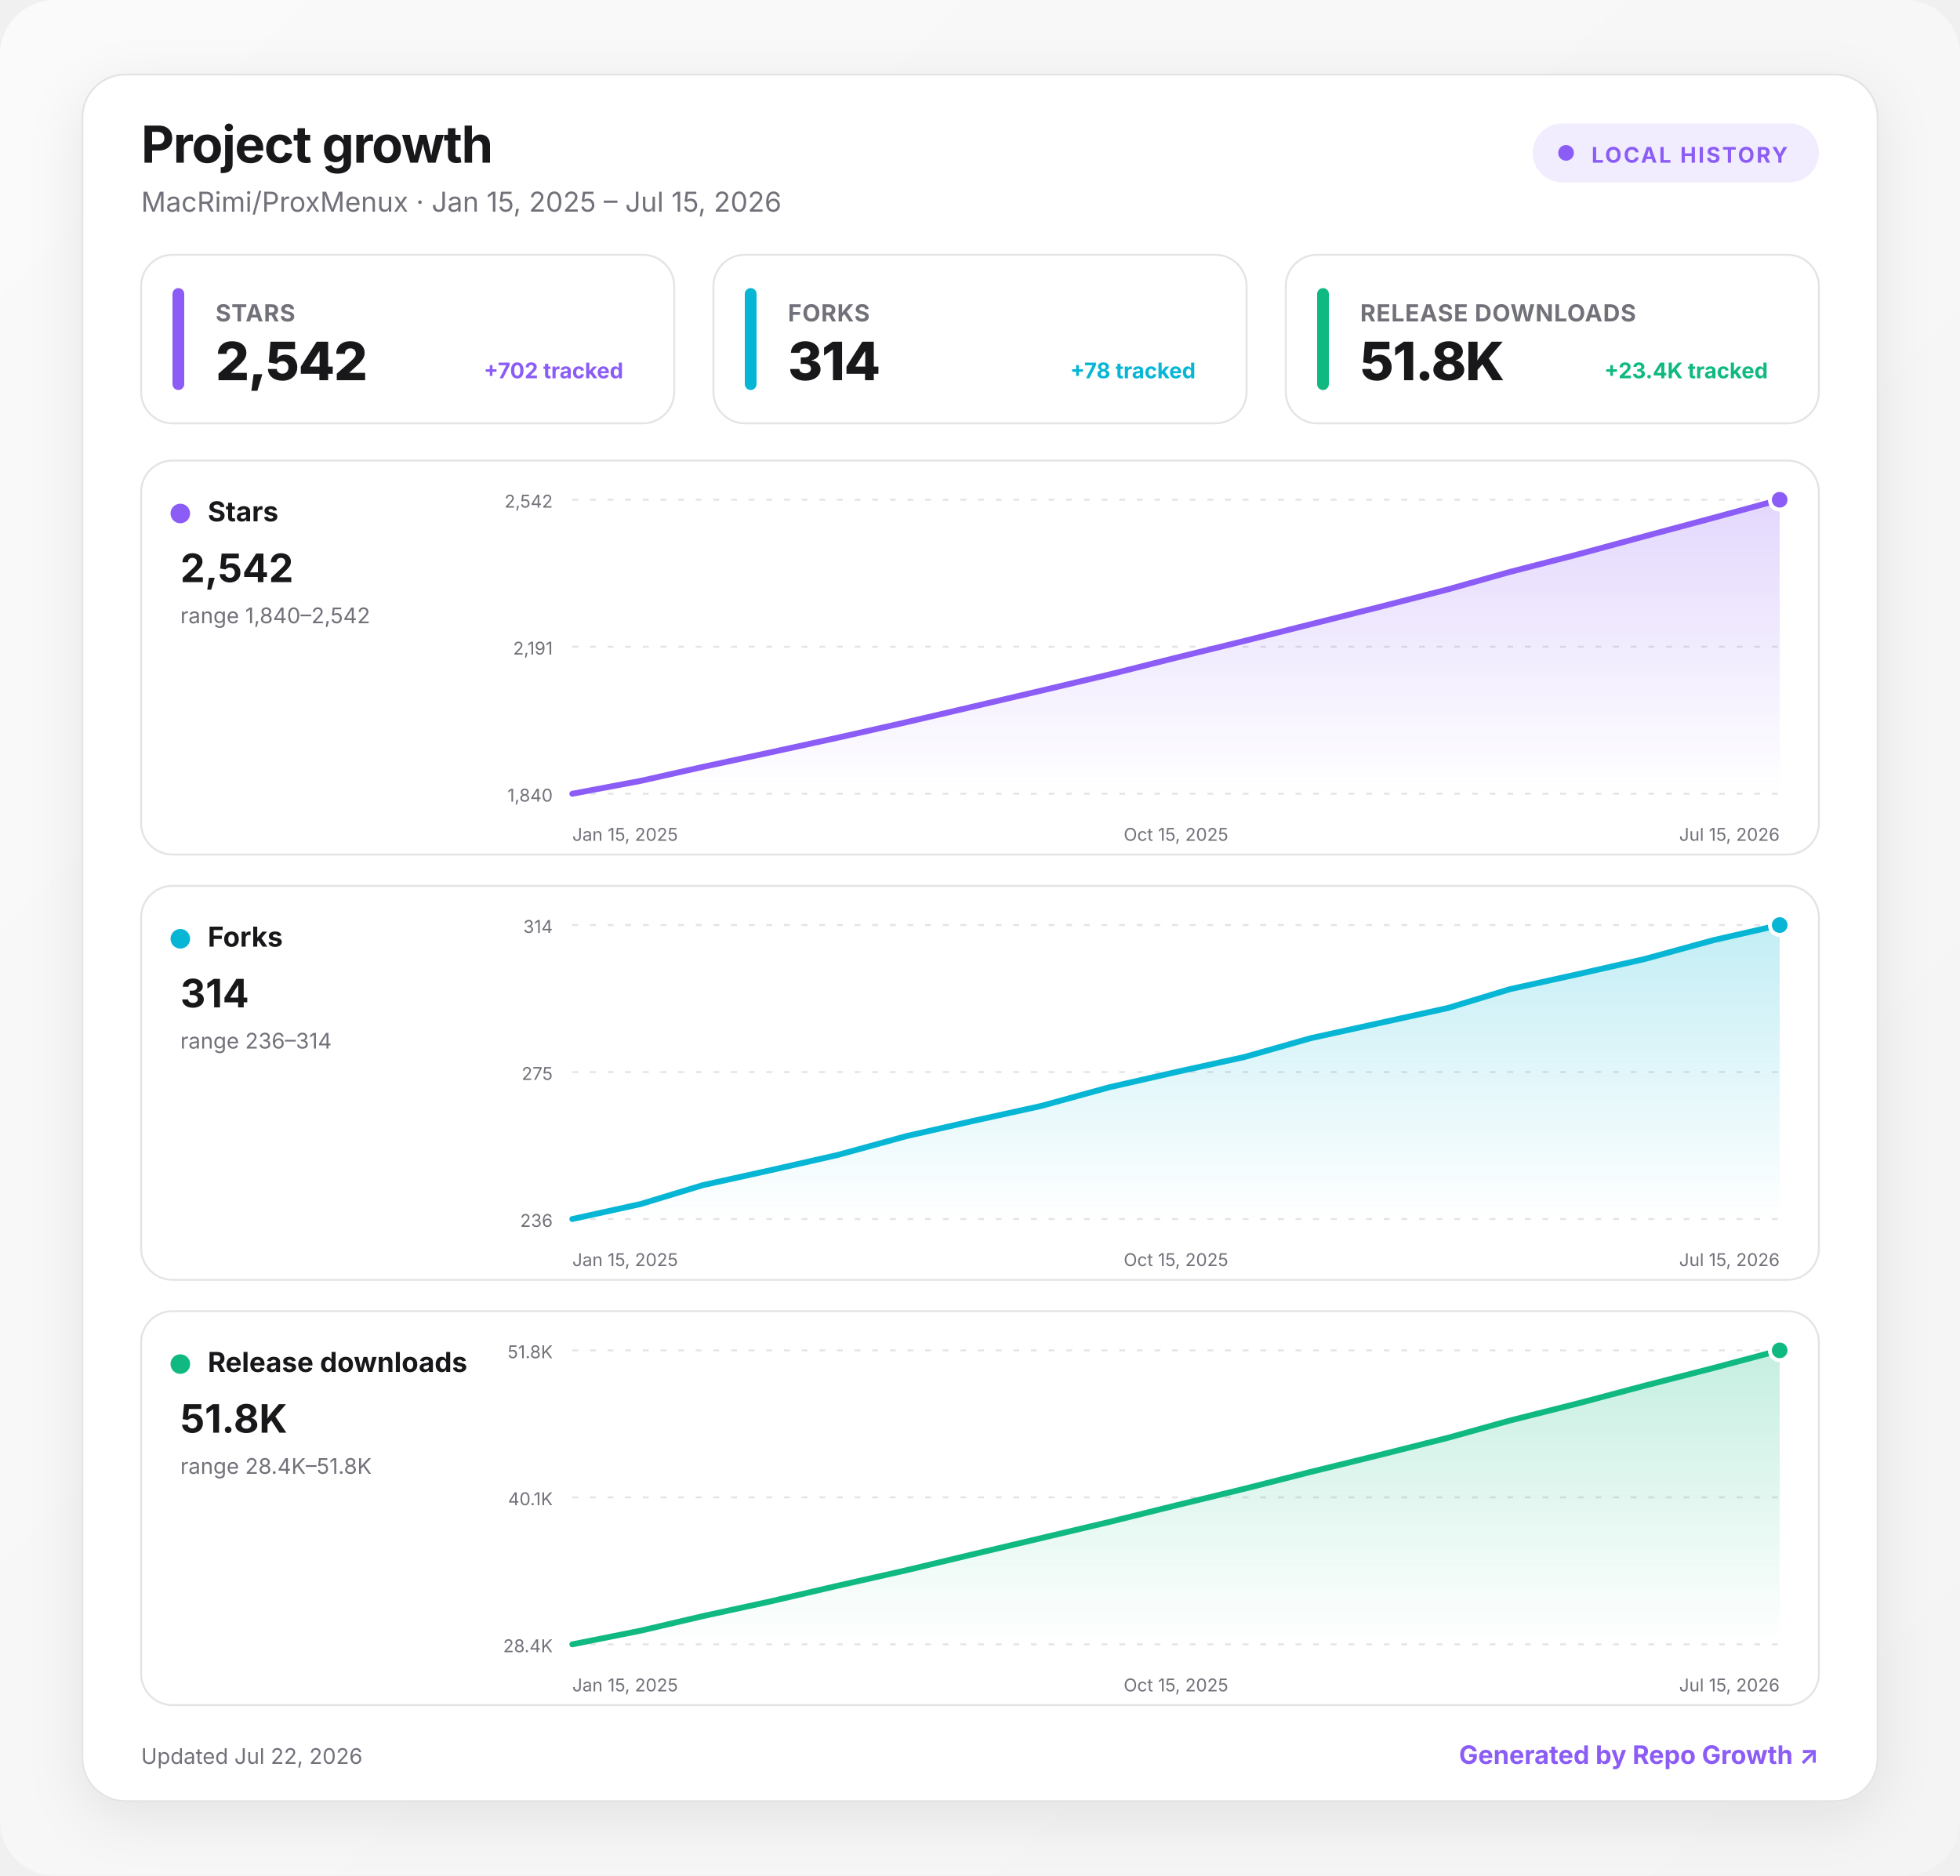
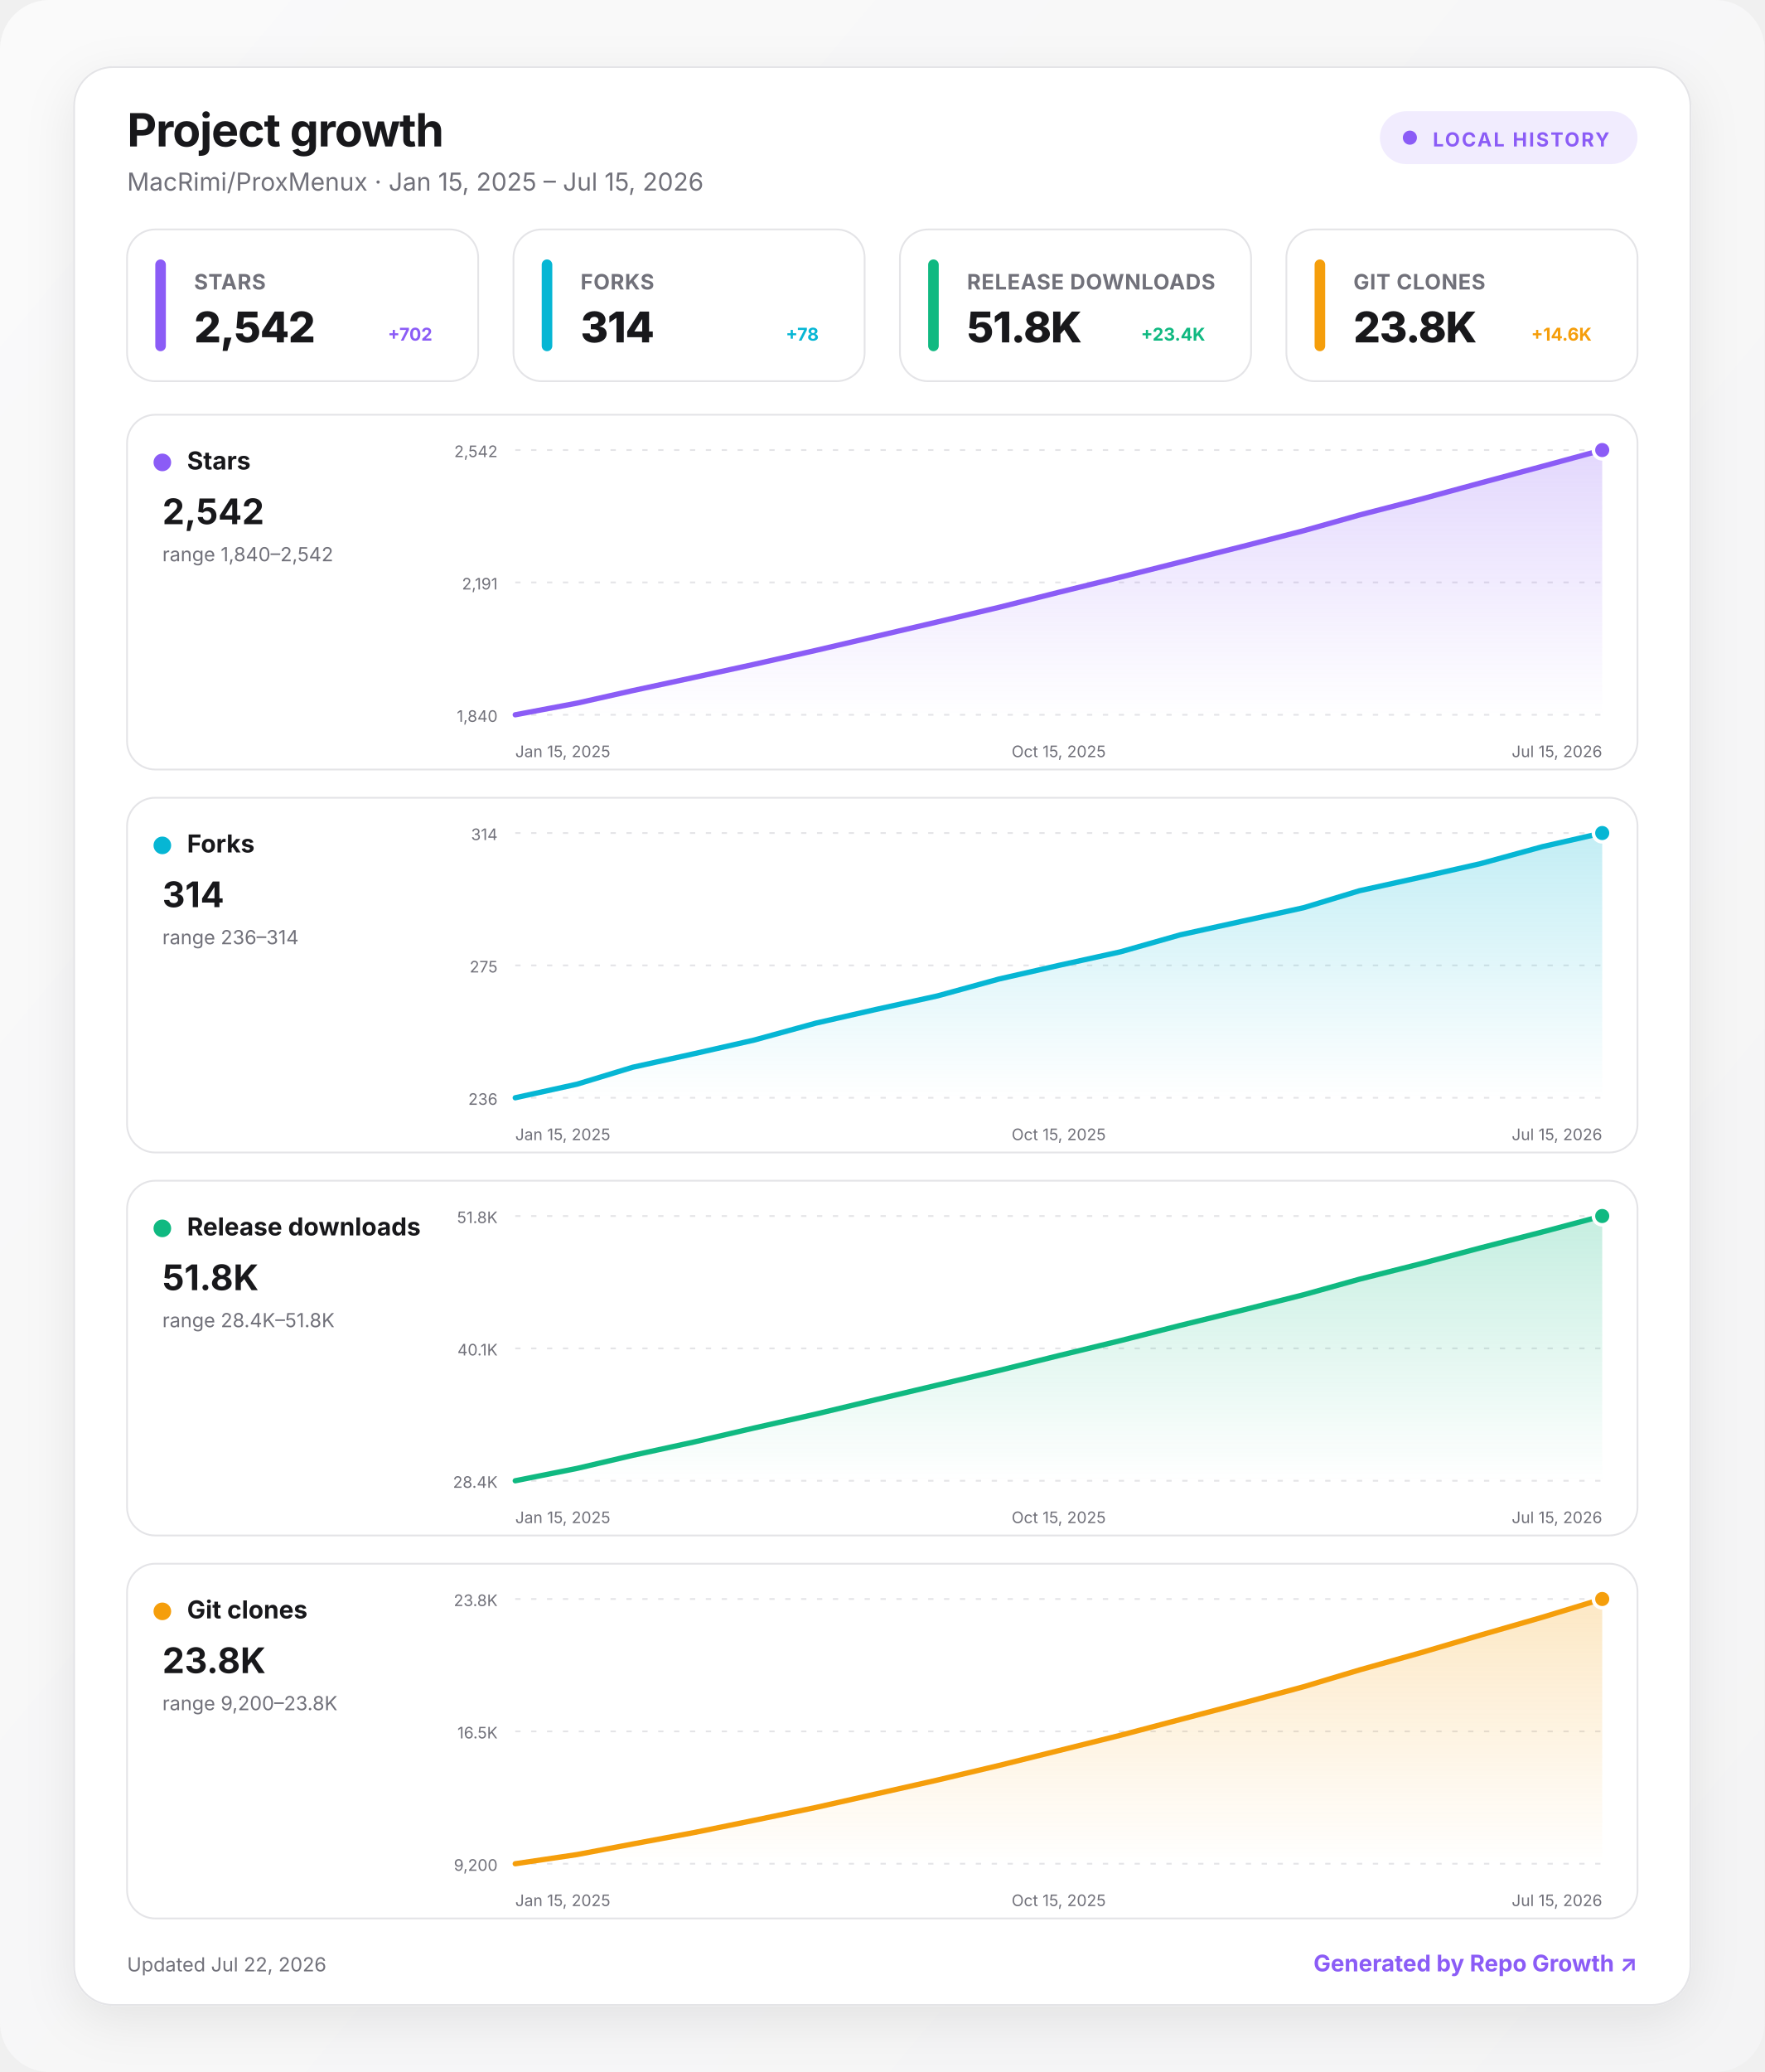
- <svg xmlns="http://www.w3.org/2000/svg" width="1000" height="957" viewBox="0 0 1000 957" role="img" aria-labelledby="title desc">
+ <svg xmlns="http://www.w3.org/2000/svg" width="1000" height="1174" viewBox="0 0 1000 1174" role="img" aria-labelledby="title desc">
  <defs>
    <linearGradient id="background" x1="0" y1="0" x2="1" y2="1">
      <stop offset="0" stop-color="#fafafa" />
      <stop offset="1" stop-color="#f4f4f5" />
    </linearGradient>
    <linearGradient id="fill-stars" x1="0" y1="0" x2="0" y2="1">
      <stop offset="0" stop-color="#8b5cf6" stop-opacity=".24" />
      <stop offset="1" stop-color="#8b5cf6" stop-opacity="0" />
    </linearGradient>
    <linearGradient id="fill-forks" x1="0" y1="0" x2="0" y2="1">
      <stop offset="0" stop-color="#06b6d4" stop-opacity=".24" />
      <stop offset="1" stop-color="#06b6d4" stop-opacity="0" />
    </linearGradient>
    <linearGradient id="fill-downloads" x1="0" y1="0" x2="0" y2="1">
      <stop offset="0" stop-color="#10b981" stop-opacity=".24" />
      <stop offset="1" stop-color="#10b981" stop-opacity="0" />
+     </linearGradient>
+     <linearGradient id="fill-clones" x1="0" y1="0" x2="0" y2="1">
+       <stop offset="0" stop-color="#f59e0b" stop-opacity=".24" />
+       <stop offset="1" stop-color="#f59e0b" stop-opacity="0" />
    </linearGradient>
    <filter id="shadow" x="-10%" y="-10%" width="120%" height="130%">
      <feDropShadow dx="0" dy="8" stdDeviation="14" flood-color="#18181b" flood-opacity=".08" />
    </filter>
    <style>
      :root { color-scheme: light dark; }
      .bg { fill: url(#background); }
      .surface { fill: #ffffff; stroke: #e4e4e7; }
      .panel { fill: #ffffff; stroke: #e4e4e7; }
      .primary { fill: #18181b; }
      .secondary { fill: #71717a; }
      .grid { stroke: #e4e4e7; }
      text { font-family: Inter, ui-sans-serif, system-ui, -apple-system, BlinkMacSystemFont, "Segoe UI", sans-serif; }
      @media (prefers-color-scheme: dark) {
        .bg { fill: #09090b; }
        .surface, .panel { fill: #111113; stroke: #27272a; }
        .primary { fill: #fafafa; }
        .secondary { fill: #a1a1aa; }
        .grid { stroke: #27272a; }
      }
    </style>
  </defs>
-   <rect class="bg" width="1000" height="957" rx="28" />
+   <rect class="bg" width="1000" height="1174" rx="28" />
  <g transform="translate(42 38)">
-     <rect x="0" y="0" width="916" height="881" rx="22" class="surface" filter="url(#shadow)" />
+     <rect x="0" y="0" width="916" height="1098" rx="22" class="surface" filter="url(#shadow)" />
    <text x="30" y="45" class="primary" font-size="26" font-weight="750" letter-spacing="-.5">Project growth</text>
    <text x="30" y="70" class="secondary" font-size="14">MacRimi/ProxMenux · Jan 15, 2025 – Jul 15, 2026</text>
    <g transform="translate(740 25)">
      <rect width="146" height="30" rx="15" fill="#8b5cf6" fill-opacity=".12" />
      <circle cx="17" cy="15" r="4" fill="#8b5cf6" />
      <text x="30" y="20" fill="#8b5cf6" font-size="11" font-weight="700" letter-spacing="1">LOCAL HISTORY</text>
    </g>
    <g transform="translate(30 92)">
-       <rect width="272" height="86" rx="16" class="panel" />
+       <rect width="199" height="86" rx="16" class="panel" />
      <rect x="16" y="17" width="6" height="52" rx="3" fill="#8b5cf6" />
      <text x="38" y="34" class="secondary" font-size="12" font-weight="650" letter-spacing=".3">STARS</text>
-       <text x="38" y="64" class="primary" font-size="27" font-weight="760" letter-spacing="-.5">2,542</text>
-       <text x="246" y="63" text-anchor="end" fill="#8b5cf6" font-size="11" font-weight="650">+702 tracked</text>
+       <text x="38" y="64" class="primary" font-size="24" font-weight="760" letter-spacing="-.5">2,542</text>
+       <text x="173" y="63" text-anchor="end" fill="#8b5cf6" font-size="10" font-weight="650">+702</text>
    </g>
-     <g transform="translate(322 92)">
-       <rect width="272" height="86" rx="16" class="panel" />
+     <g transform="translate(249 92)">
+       <rect width="199" height="86" rx="16" class="panel" />
      <rect x="16" y="17" width="6" height="52" rx="3" fill="#06b6d4" />
      <text x="38" y="34" class="secondary" font-size="12" font-weight="650" letter-spacing=".3">FORKS</text>
-       <text x="38" y="64" class="primary" font-size="27" font-weight="760" letter-spacing="-.5">314</text>
-       <text x="246" y="63" text-anchor="end" fill="#06b6d4" font-size="11" font-weight="650">+78 tracked</text>
+       <text x="38" y="64" class="primary" font-size="24" font-weight="760" letter-spacing="-.5">314</text>
+       <text x="173" y="63" text-anchor="end" fill="#06b6d4" font-size="10" font-weight="650">+78</text>
    </g>
-     <g transform="translate(614 92)">
-       <rect width="272" height="86" rx="16" class="panel" />
+     <g transform="translate(468 92)">
+       <rect width="199" height="86" rx="16" class="panel" />
      <rect x="16" y="17" width="6" height="52" rx="3" fill="#10b981" />
      <text x="38" y="34" class="secondary" font-size="12" font-weight="650" letter-spacing=".3">RELEASE DOWNLOADS</text>
-       <text x="38" y="64" class="primary" font-size="27" font-weight="760" letter-spacing="-.5">51.8K</text>
-       <text x="246" y="63" text-anchor="end" fill="#10b981" font-size="11" font-weight="650">+23.4K tracked</text>
+       <text x="38" y="64" class="primary" font-size="24" font-weight="760" letter-spacing="-.5">51.8K</text>
+       <text x="173" y="63" text-anchor="end" fill="#10b981" font-size="10" font-weight="650">+23.4K</text>
+     </g>
+     <g transform="translate(687 92)">
+       <rect width="199" height="86" rx="16" class="panel" />
+       <rect x="16" y="17" width="6" height="52" rx="3" fill="#f59e0b" />
+       <text x="38" y="34" class="secondary" font-size="12" font-weight="650" letter-spacing=".3">GIT CLONES</text>
+       <text x="38" y="64" class="primary" font-size="24" font-weight="760" letter-spacing="-.5">23.8K</text>
+       <text x="173" y="63" text-anchor="end" fill="#f59e0b" font-size="10" font-weight="650">+14.6K</text>
    </g>
    <g transform="translate(30 197)">
      <rect width="856" height="201" rx="16" class="panel" />
      <circle cx="20" cy="27" r="5" fill="#8b5cf6" />
      <text x="34" y="31" class="primary" font-size="14" font-weight="700">Stars</text>
      <text x="20" y="62" class="primary" font-size="20" font-weight="750">2,542</text>
      <text x="20" y="83" class="secondary" font-size="11">range 1,840–2,542</text>
      <line x1="220" x2="836" y1="20" y2="20" class="grid" stroke-width="1" stroke-dasharray="3 6" />
      <text x="210" y="24" text-anchor="end" class="secondary" font-size="9">2,542</text>
      <line x1="220" x2="836" y1="95" y2="95" class="grid" stroke-width="1" stroke-dasharray="3 6" />
      <text x="210" y="99" text-anchor="end" class="secondary" font-size="9">2,191</text>
      <line x1="220" x2="836" y1="170" y2="170" class="grid" stroke-width="1" stroke-dasharray="3 6" />
      <text x="210" y="174" text-anchor="end" class="secondary" font-size="9">1,840</text>
      <path d="M220 170 L255 163.4 L286.6 156.3 L321.5 148.8 L355.4 141.4 L390.4 133.5 L424.2 125.6 L459.2 117.4 L494.2 109.1 L528 100.6 L563 92 L596.8 83.5 L631.8 74.7 L666.8 65.7 L698.4 56.8 L733.3 47.8 L767.2 38.6 L802.2 29.2 L836 20 L836 170 L220 170 Z" fill="url(#fill-stars)" />
      <path d="M220 170 L255 163.4 L286.6 156.3 L321.5 148.8 L355.4 141.4 L390.4 133.5 L424.2 125.6 L459.2 117.4 L494.2 109.1 L528 100.6 L563 92 L596.8 83.5 L631.8 74.7 L666.8 65.7 L698.4 56.8 L733.3 47.8 L767.2 38.6 L802.2 29.2 L836 20" fill="none" stroke="#8b5cf6" stroke-width="3" stroke-linecap="round" stroke-linejoin="round" />
      <circle cx="836" cy="20" r="5" fill="#8b5cf6" stroke="#fff" stroke-width="2" />
      <text x="220" y="194" text-anchor="start" class="secondary" font-size="9">Jan 15, 2025</text>
      <text x="528" y="194" text-anchor="middle" class="secondary" font-size="9">Oct 15, 2025</text>
      <text x="836" y="194" text-anchor="end" class="secondary" font-size="9">Jul 15, 2026</text>
    </g>
    <g transform="translate(30 414)">
      <rect width="856" height="201" rx="16" class="panel" />
      <circle cx="20" cy="27" r="5" fill="#06b6d4" />
      <text x="34" y="31" class="primary" font-size="14" font-weight="700">Forks</text>
      <text x="20" y="62" class="primary" font-size="20" font-weight="750">314</text>
      <text x="20" y="83" class="secondary" font-size="11">range 236–314</text>
      <line x1="220" x2="836" y1="20" y2="20" class="grid" stroke-width="1" stroke-dasharray="3 6" />
      <text x="210" y="24" text-anchor="end" class="secondary" font-size="9">314</text>
      <line x1="220" x2="836" y1="95" y2="95" class="grid" stroke-width="1" stroke-dasharray="3 6" />
      <text x="210" y="99" text-anchor="end" class="secondary" font-size="9">275</text>
      <line x1="220" x2="836" y1="170" y2="170" class="grid" stroke-width="1" stroke-dasharray="3 6" />
      <text x="210" y="174" text-anchor="end" class="secondary" font-size="9">236</text>
      <path d="M220 170 L255 162.3 L286.6 152.7 L321.5 145 L355.4 137.3 L390.4 127.7 L424.2 120 L459.2 112.3 L494.2 102.7 L528 95 L563 87.3 L596.8 77.7 L631.8 70 L666.8 62.3 L698.4 52.7 L733.3 45 L767.2 37.3 L802.2 27.7 L836 20 L836 170 L220 170 Z" fill="url(#fill-forks)" />
      <path d="M220 170 L255 162.3 L286.6 152.7 L321.5 145 L355.4 137.3 L390.4 127.7 L424.2 120 L459.2 112.3 L494.2 102.7 L528 95 L563 87.3 L596.8 77.7 L631.8 70 L666.8 62.3 L698.4 52.7 L733.3 45 L767.2 37.3 L802.2 27.7 L836 20" fill="none" stroke="#06b6d4" stroke-width="3" stroke-linecap="round" stroke-linejoin="round" />
      <circle cx="836" cy="20" r="5" fill="#06b6d4" stroke="#fff" stroke-width="2" />
      <text x="220" y="194" text-anchor="start" class="secondary" font-size="9">Jan 15, 2025</text>
      <text x="528" y="194" text-anchor="middle" class="secondary" font-size="9">Oct 15, 2025</text>
      <text x="836" y="194" text-anchor="end" class="secondary" font-size="9">Jul 15, 2026</text>
    </g>
    <g transform="translate(30 631)">
      <rect width="856" height="201" rx="16" class="panel" />
      <circle cx="20" cy="27" r="5" fill="#10b981" />
      <text x="34" y="31" class="primary" font-size="14" font-weight="700">Release downloads</text>
      <text x="20" y="62" class="primary" font-size="20" font-weight="750">51.8K</text>
      <text x="20" y="83" class="secondary" font-size="11">range 28.4K–51.8K</text>
      <line x1="220" x2="836" y1="20" y2="20" class="grid" stroke-width="1" stroke-dasharray="3 6" />
      <text x="210" y="24" text-anchor="end" class="secondary" font-size="9">51.8K</text>
      <line x1="220" x2="836" y1="95" y2="95" class="grid" stroke-width="1" stroke-dasharray="3 6" />
      <text x="210" y="99" text-anchor="end" class="secondary" font-size="9">40.1K</text>
      <line x1="220" x2="836" y1="170" y2="170" class="grid" stroke-width="1" stroke-dasharray="3 6" />
      <text x="210" y="174" text-anchor="end" class="secondary" font-size="9">28.4K</text>
      <path d="M220 170 L255 163 L286.6 155.6 L321.5 148 L355.4 140.1 L390.4 132.2 L424.2 124.1 L459.2 115.8 L494.2 107.5 L528 99.1 L563 90.6 L596.8 82 L631.8 73.4 L666.8 64.6 L698.4 55.8 L733.3 47 L767.2 38 L802.2 29 L836 20 L836 170 L220 170 Z" fill="url(#fill-downloads)" />
      <path d="M220 170 L255 163 L286.6 155.6 L321.5 148 L355.4 140.1 L390.4 132.2 L424.2 124.1 L459.2 115.8 L494.2 107.5 L528 99.1 L563 90.6 L596.8 82 L631.8 73.4 L666.8 64.6 L698.4 55.8 L733.3 47 L767.2 38 L802.2 29 L836 20" fill="none" stroke="#10b981" stroke-width="3" stroke-linecap="round" stroke-linejoin="round" />
      <circle cx="836" cy="20" r="5" fill="#10b981" stroke="#fff" stroke-width="2" />
      <text x="220" y="194" text-anchor="start" class="secondary" font-size="9">Jan 15, 2025</text>
      <text x="528" y="194" text-anchor="middle" class="secondary" font-size="9">Oct 15, 2025</text>
      <text x="836" y="194" text-anchor="end" class="secondary" font-size="9">Jul 15, 2026</text>
    </g>
-     <text x="30" y="862" class="secondary" font-size="11">Updated Jul 22, 2026</text>
+     <g transform="translate(30 848)">
+       <rect width="856" height="201" rx="16" class="panel" />
+       <circle cx="20" cy="27" r="5" fill="#f59e0b" />
+       <text x="34" y="31" class="primary" font-size="14" font-weight="700">Git clones</text>
+       <text x="20" y="62" class="primary" font-size="20" font-weight="750">23.8K</text>
+       <text x="20" y="83" class="secondary" font-size="11">range 9,200–23.8K</text>
+       <line x1="220" x2="836" y1="20" y2="20" class="grid" stroke-width="1" stroke-dasharray="3 6" />
+       <text x="210" y="24" text-anchor="end" class="secondary" font-size="9">23.8K</text>
+       <line x1="220" x2="836" y1="95" y2="95" class="grid" stroke-width="1" stroke-dasharray="3 6" />
+       <text x="210" y="99" text-anchor="end" class="secondary" font-size="9">16.5K</text>
+       <line x1="220" x2="836" y1="170" y2="170" class="grid" stroke-width="1" stroke-dasharray="3 6" />
+       <text x="210" y="174" text-anchor="end" class="secondary" font-size="9">9,200</text>
+       <path d="M220 170 L255 164.8 L286.6 158.8 L321.5 152.3 L355.4 145.4 L390.4 138.1 L424.2 130.5 L459.2 122.6 L494.2 114.3 L528 105.9 L563 97.2 L596.8 88.3 L631.8 79.1 L666.8 69.7 L698.4 60.2 L733.3 50.4 L767.2 40.4 L802.2 30.3 L836 20 L836 170 L220 170 Z" fill="url(#fill-clones)" />
+       <path d="M220 170 L255 164.8 L286.6 158.8 L321.5 152.3 L355.4 145.4 L390.4 138.1 L424.2 130.5 L459.2 122.6 L494.2 114.3 L528 105.9 L563 97.2 L596.8 88.3 L631.8 79.1 L666.8 69.7 L698.4 60.2 L733.3 50.4 L767.2 40.4 L802.2 30.3 L836 20" fill="none" stroke="#f59e0b" stroke-width="3" stroke-linecap="round" stroke-linejoin="round" />
+       <circle cx="836" cy="20" r="5" fill="#f59e0b" stroke="#fff" stroke-width="2" />
+       <text x="220" y="194" text-anchor="start" class="secondary" font-size="9">Jan 15, 2025</text>
+       <text x="528" y="194" text-anchor="middle" class="secondary" font-size="9">Oct 15, 2025</text>
+       <text x="836" y="194" text-anchor="end" class="secondary" font-size="9">Jul 15, 2026</text>
+     </g>
+     <text x="30" y="1079" class="secondary" font-size="11">Updated Jul 22, 2026</text>
    <a href="https://github.com/MacRimi/repo-growth" target="_blank" aria-label="Open the Repo Growth project">
-       <text x="886" y="862" fill="#8b5cf6" text-anchor="end" font-size="13" font-weight="700">Generated by Repo Growth ↗</text>
+       <text x="886" y="1079" fill="#8b5cf6" text-anchor="end" font-size="13" font-weight="700">Generated by Repo Growth ↗</text>
    </a>
  </g>
</svg>
